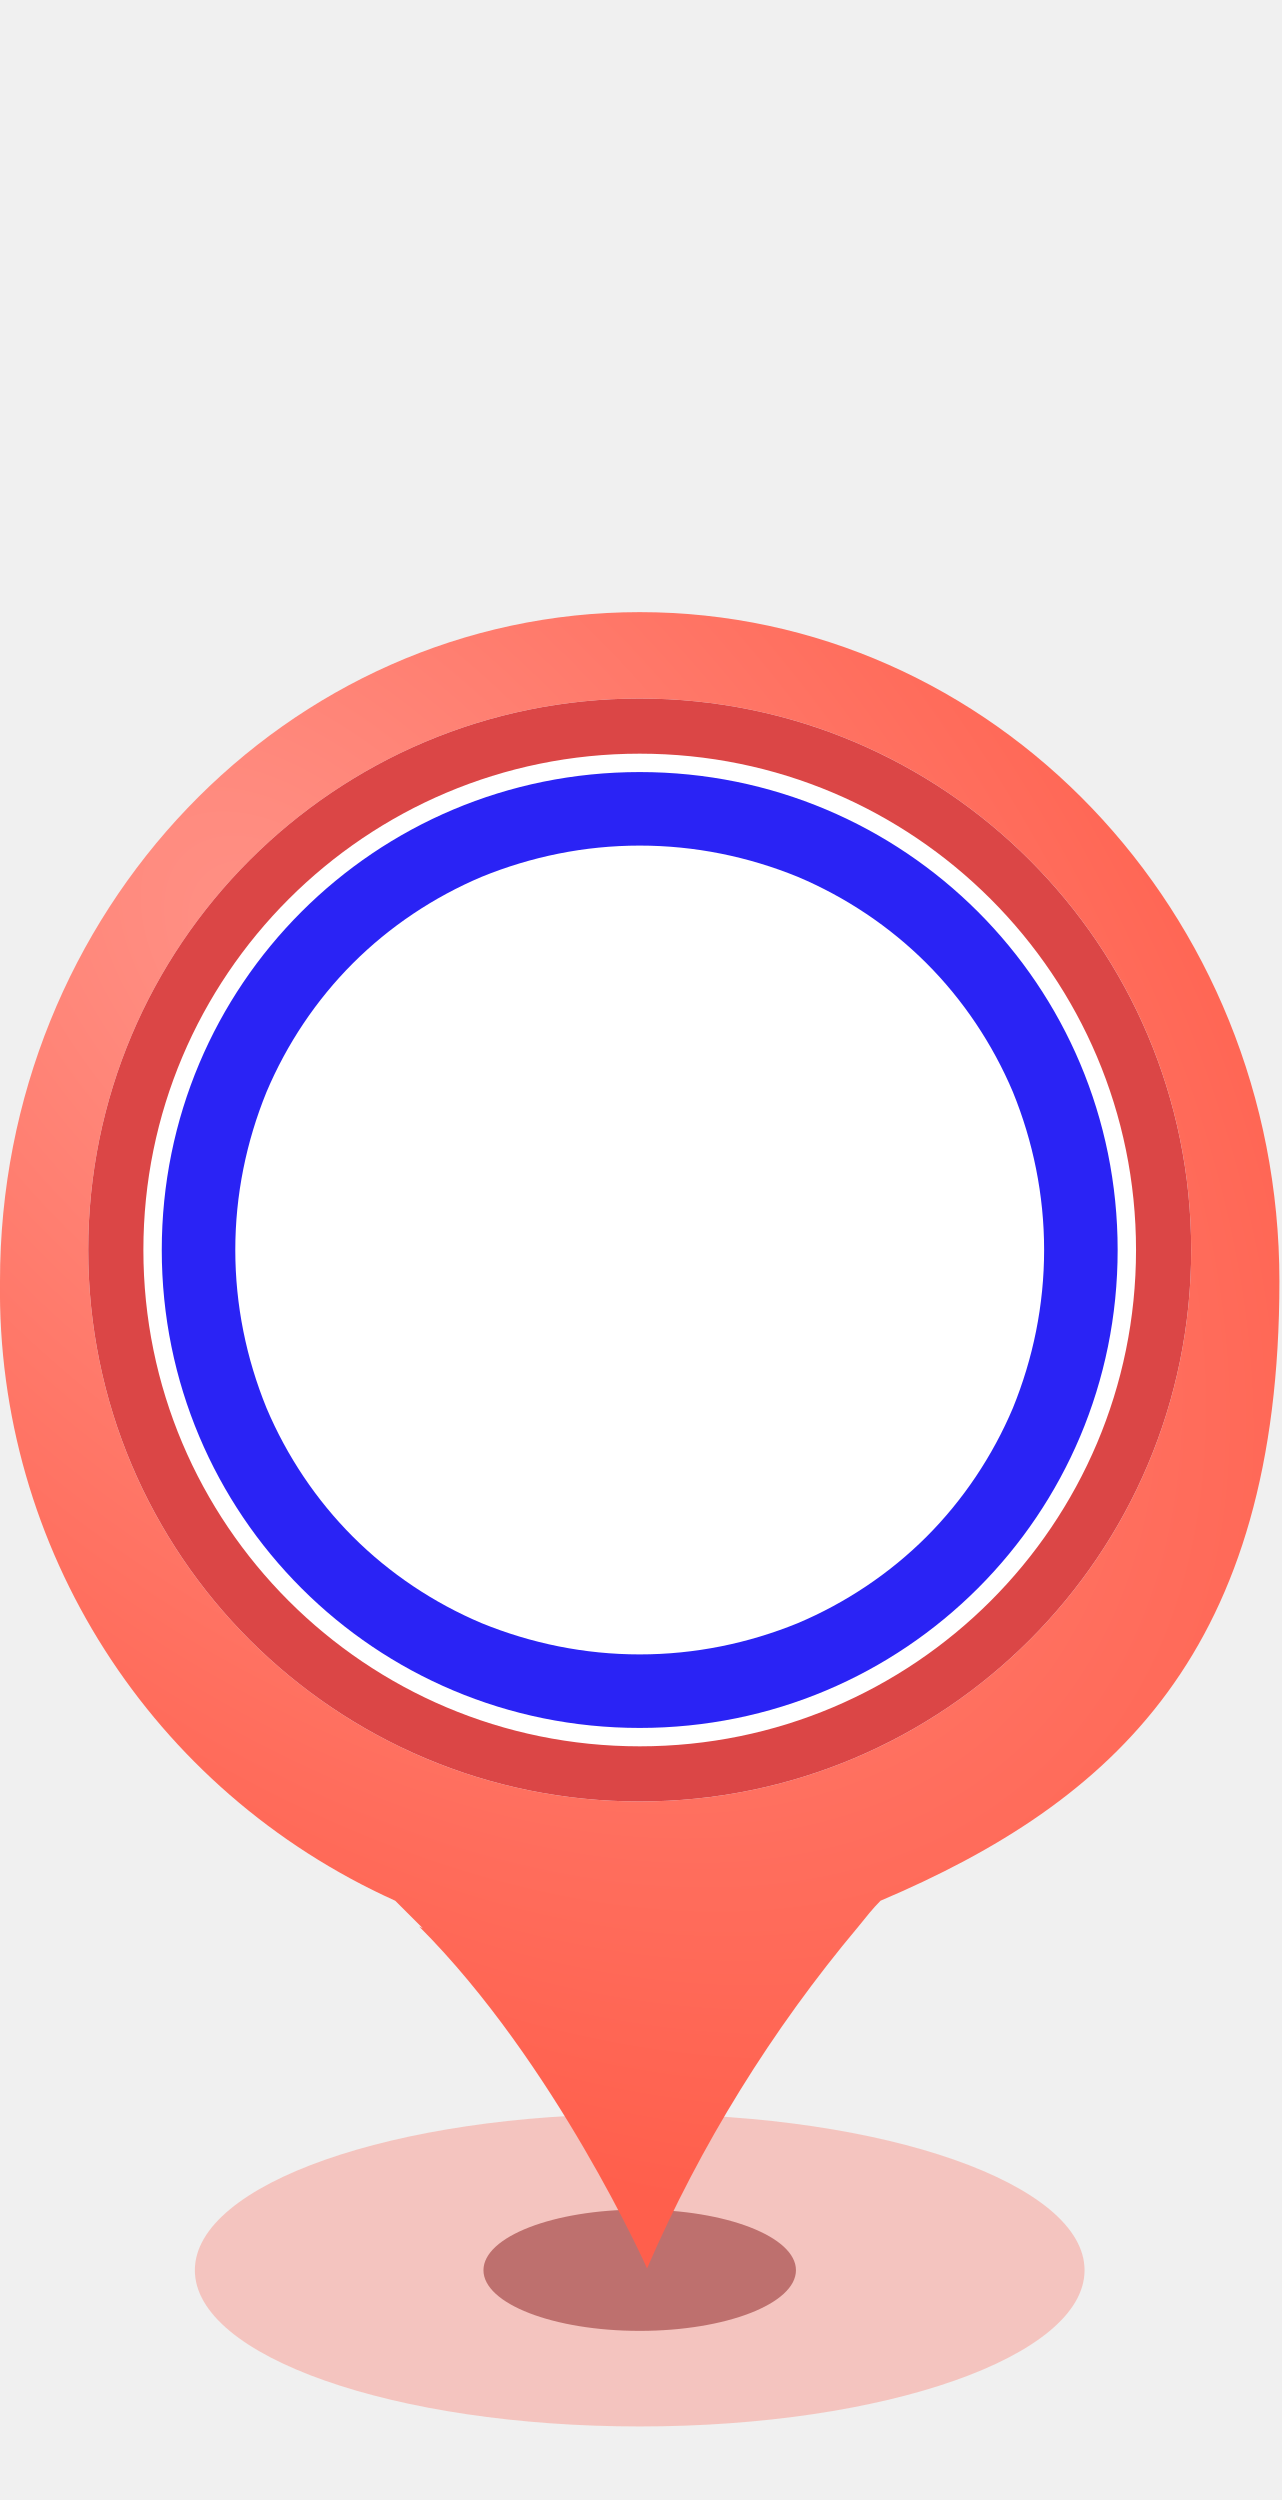
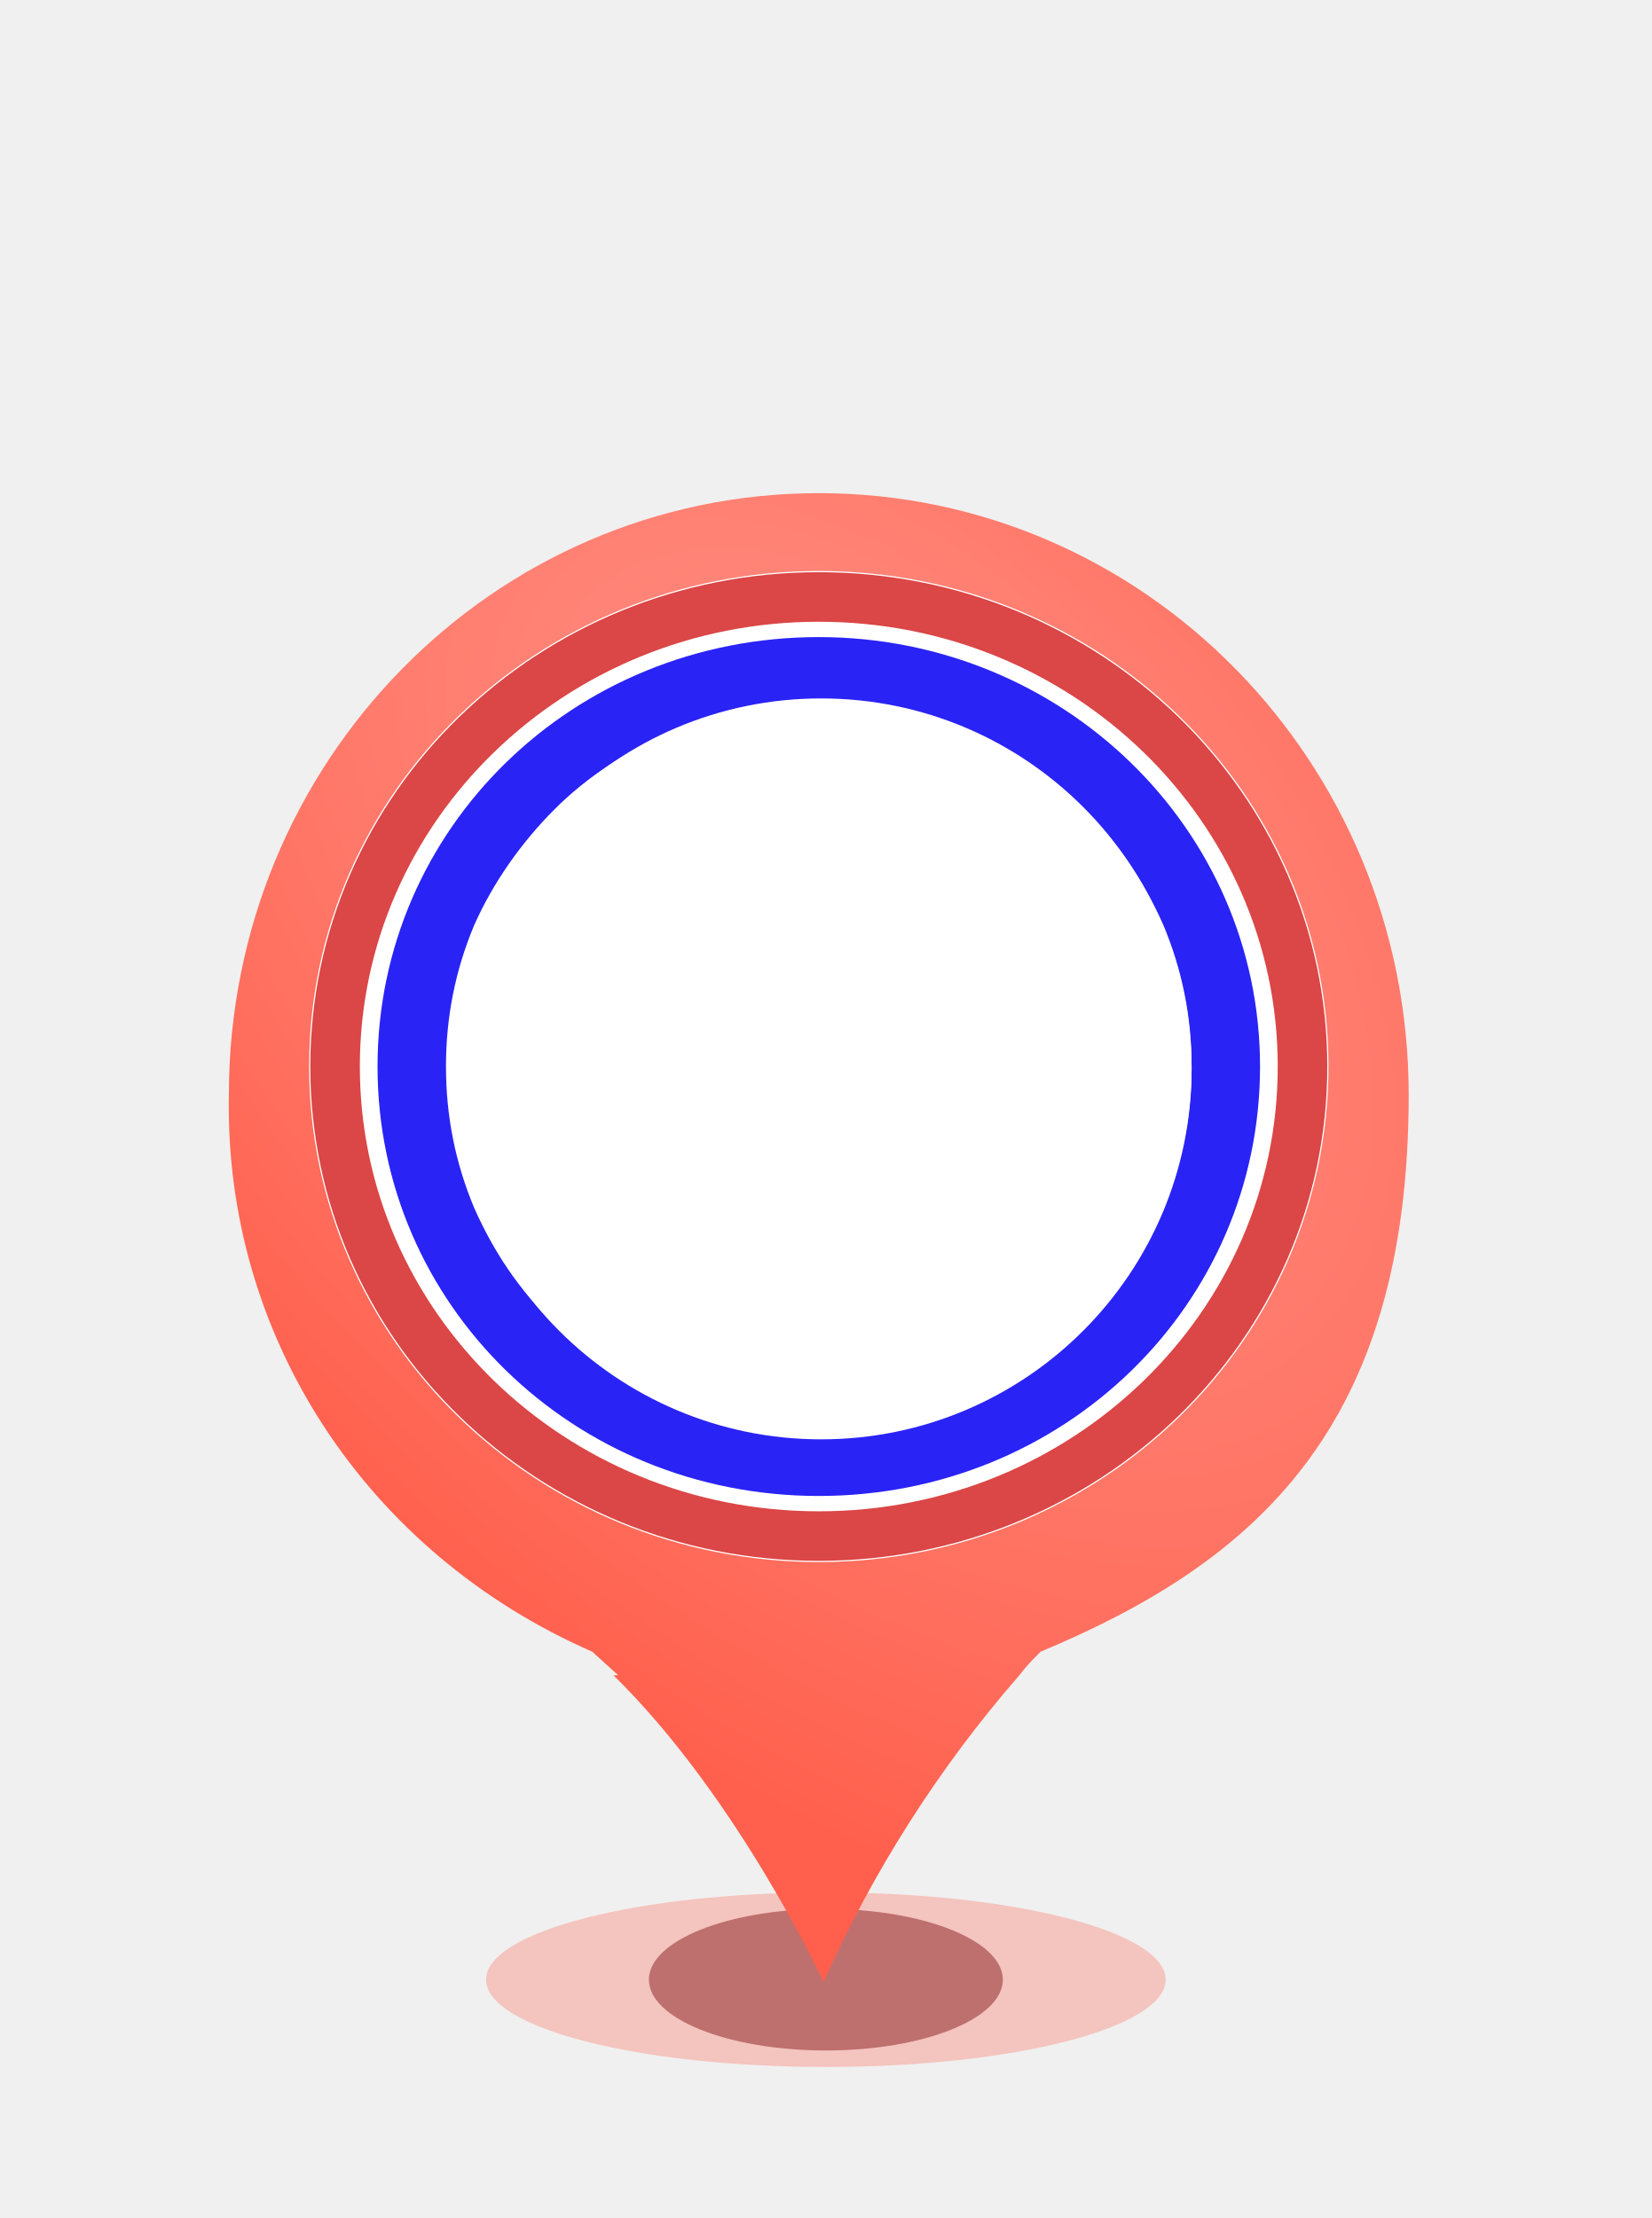
- <svg xmlns="http://www.w3.org/2000/svg" id="b" width="69.7" height="136" viewBox="0 0 69.7 136">
+ <svg xmlns="http://www.w3.org/2000/svg" id="b" width="70" height="94" viewBox="0 0 70 94">
  <defs>
-     <radialGradient id="d" cx="16.6" cy="167.7" fx="16.6" fy="167.7" r="1.3" gradientTransform="translate(-4555.9 6707) rotate(38.9) scale(76 -48) skewX(-8.4)" gradientUnits="userSpaceOnUse">
+     <style>.h{stroke:#db4646;stroke-width:2.1px;}.h,.i{fill:none;}.j{fill:#a74d4b;opacity:.7;}.j,.i,.k,.l,.m,.n,.o{stroke-width:0px;}.j,.k{isolation:isolate;}.i{opacity:0;}.k{fill:#ff5f4c;opacity:.3;}.l{fill:#2a23f5;}.m{fill:#fff;}.n{fill:url(#f);}.o{fill:url(#g);}</style>
+     <radialGradient id="f" cx="-3.7" cy="281" fx="-3.7" fy="281" r="1.3" gradientTransform="translate(4499.7 -8568.4) rotate(38.1) scale(54 33.9) skewX(7.5)" gradientUnits="userSpaceOnUse">
      <stop offset="0" stop-color="#ff9287" />
      <stop offset=".8" stop-color="#ff5f4c" />
      <stop offset="1" stop-color="#ff5f4c" />
    </radialGradient>
-     <radialGradient id="e" cx="16.4" cy="167.9" fx="16.4" fy="167.9" r=".5" gradientTransform="translate(-867.4 9288.4) scale(54.9 -54.9)" gradientUnits="userSpaceOnUse">
+     <radialGradient id="g" cx="-4.7" cy="282.1" fx="-4.7" fy="282.1" r=".5" gradientTransform="translate(218.3 -10783.8) scale(39.4 38.4)" gradientUnits="userSpaceOnUse">
      <stop offset="0" stop-color="#e75545" />
      <stop offset=".8" stop-color="#c4483b" />
      <stop offset="1" stop-color="#983b31" />
    </radialGradient>
  </defs>
  <g id="c">
-     <rect x="0" width="69.7" height="136" style="fill:rgba(255,255,255,0); stroke-width:0px;" />
-     <ellipse cx="34.8" cy="123.5" rx="24.2" ry="8.5" style="fill:#ff5f4c; isolation:isolate; opacity:.3; stroke-width:0px;" />
-     <ellipse cx="34.8" cy="123.5" rx="8.5" ry="3.3" style="fill:#a74d4b; isolation:isolate; opacity:.7; stroke-width:0px;" />
-     <path d="m23,104.9c-.5-.5-1-1-1.5-1.5C8.2,97.4-.2,84.2,0,69.7,0,49.6,15.6,33.3,34.8,33.3s34.8,16.3,34.8,36.4-9,28.3-21.7,33.7c-.4.4-.8.9-1.2,1.4-4.7,5.6-8.6,11.9-11.5,18.6,0,0-5-11.2-12.4-18.6Z" style="fill:url(#d); stroke-width:0px;" />
-     <circle cx="34.5" cy="68.4" r="27.5" style="fill:url(#e); stroke-width:0px;" />
-     <circle cx="34.8" cy="68" r="30" style="fill:#fff; stroke-width:0px;" />
-     <circle cx="34.8" cy="68" r="28.5" style="fill:none; stroke:#db4646; stroke-width:3px;" />
-     <path d="m34.8,92c-3.2,0-6.4-.6-9.3-1.9-2.9-1.2-5.4-2.9-7.6-5.1-2.2-2.2-3.9-4.8-5.1-7.6-1.3-3-1.9-6.1-1.9-9.3s.6-6.4,1.9-9.3c1.2-2.9,2.9-5.4,5.1-7.6,2.2-2.2,4.8-3.9,7.6-5.1,3-1.3,6.1-1.9,9.3-1.9s6.4.6,9.3,1.9c2.9,1.2,5.4,2.9,7.6,5.1,2.2,2.2,3.9,4.8,5.1,7.6,1.3,3,1.9,6.1,1.9,9.3s-.6,6.4-1.9,9.3c-1.2,2.9-2.9,5.4-5.1,7.6-2.2,2.2-4.8,3.9-7.6,5.1-3,1.3-6.1,1.9-9.3,1.9Z" style="fill:#fff; stroke-width:0px;" />
-     <path d="m34.8,46c-3,0-5.9.6-8.6,1.7-2.6,1.1-5,2.7-7,4.7-2,2-3.6,4.4-4.7,7-1.1,2.7-1.7,5.6-1.7,8.6s.6,5.9,1.7,8.6c1.1,2.6,2.7,5,4.7,7,2,2,4.4,3.6,7,4.7,2.7,1.1,5.6,1.7,8.6,1.7s5.9-.6,8.6-1.7c2.6-1.1,5-2.7,7-4.7,2-2,3.6-4.4,4.7-7,1.1-2.7,1.7-5.6,1.7-8.6s-.6-5.9-1.7-8.6c-1.1-2.6-2.7-5-4.7-7-2-2-4.4-3.6-7-4.7-2.7-1.1-5.6-1.7-8.6-1.7m0-4c14.4,0,26,11.6,26,26s-11.6,26-26,26-26-11.6-26-26,11.6-26,26-26Z" style="fill:#2a23f5; stroke-width:0px;" />
+     <ellipse id="d" class="k" cx="35" cy="83.9" rx="14.4" ry="3.7" />
+     <ellipse id="e" class="j" cx="35" cy="83.9" rx="7.5" ry="3" />
+     <path class="n" d="m26.2,71l-1.1-1c-9.6-4.2-15.6-13.4-15.4-23.6,0-14.1,11.2-25.5,25-25.5s25,11.4,25,25.5-6.5,19.8-15.6,23.6c-.3.3-.6.6-.9,1-3.4,3.9-6.2,8.3-8.3,13,0,0-3.6-7.8-8.9-13h.1Z" />
+     <ellipse class="o" cx="34.5" cy="45.4" rx="19.8" ry="19.2" />
+     <ellipse class="m" cx="34.7" cy="45.2" rx="21.6" ry="21" />
+     <ellipse class="h" cx="34.7" cy="45.2" rx="20.5" ry="19.9" />
+     <path class="m" d="m34.7,61.9c-2.3,0-4.6-.4-6.7-1.3-2.1-.8-3.9-2-5.5-3.6-1.6-1.5-2.8-3.4-3.7-5.3-.9-2.1-1.4-4.3-1.4-6.5s.4-4.5,1.4-6.5c.9-2,2.1-3.8,3.7-5.3,1.6-1.5,3.4-2.7,5.5-3.6,2.2-.9,4.4-1.3,6.7-1.3s4.6.4,6.7,1.3c2.1.8,3.9,2,5.5,3.6s2.8,3.4,3.7,5.3c.9,2.1,1.4,4.3,1.4,6.5s-.4,4.5-1.4,6.5c-.9,2-2.1,3.8-3.7,5.3-1.6,1.5-3.4,2.7-5.5,3.6-2.2.9-4.4,1.3-6.7,1.3Z" />
+     <path class="l" d="m34.7,29.8c-2.2,0-4.2.4-6.2,1.2-1.9.8-3.6,1.9-5,3.3s-2.6,3.1-3.4,4.9c-.8,1.9-1.2,3.9-1.2,6s.4,4.1,1.2,6c.8,1.8,1.9,3.5,3.4,4.9s3.2,2.5,5,3.3c1.9.8,4,1.2,6.2,1.2s4.2-.4,6.2-1.2c1.9-.8,3.6-1.9,5-3.3s2.6-3.1,3.4-4.9c.8-1.9,1.2-3.9,1.2-6s-.4-4.1-1.2-6c-.8-1.8-1.9-3.5-3.4-4.9s-3.2-2.5-5-3.3c-1.9-.8-4-1.2-6.2-1.2m0-2.8c10.3,0,18.7,8.1,18.7,18.2s-8.3,18.2-18.7,18.2-18.7-8.1-18.7-18.2,8.3-18.2,18.7-18.2Z" />
+     <circle class="m" cx="34.8" cy="45.3" r="15.7" />
+     <rect class="i" width="70" height="94" />
  </g>
</svg>
